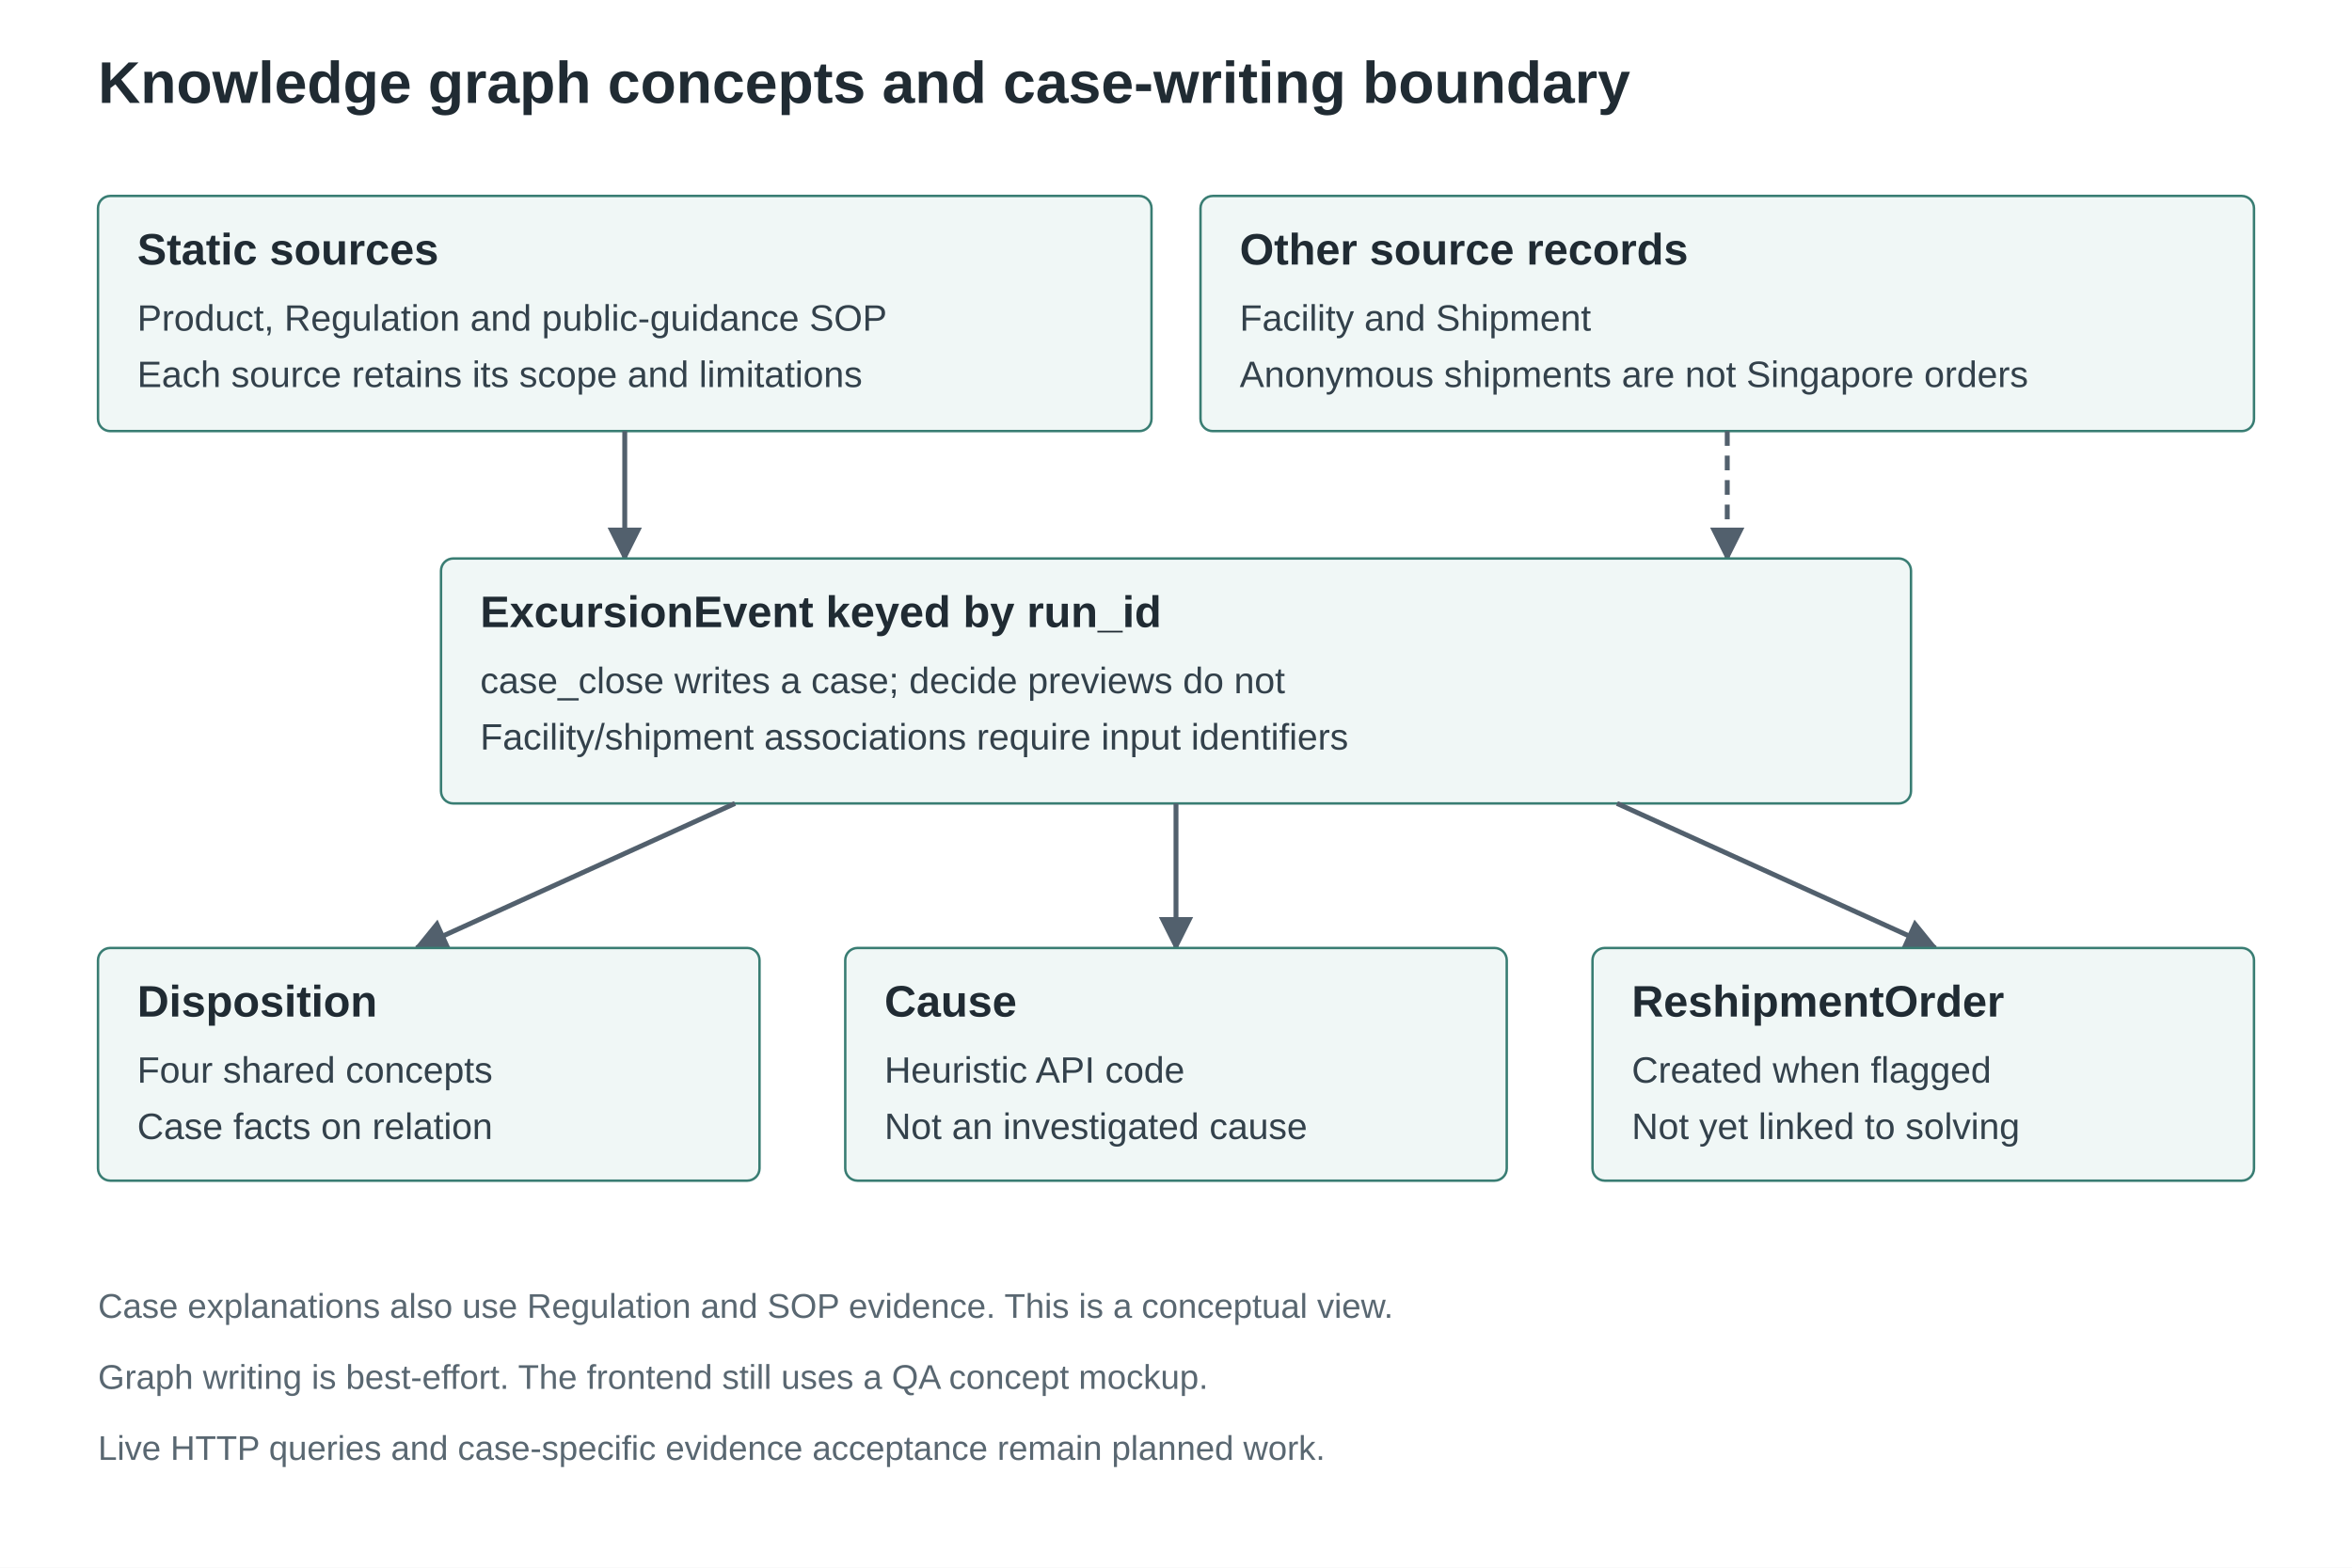
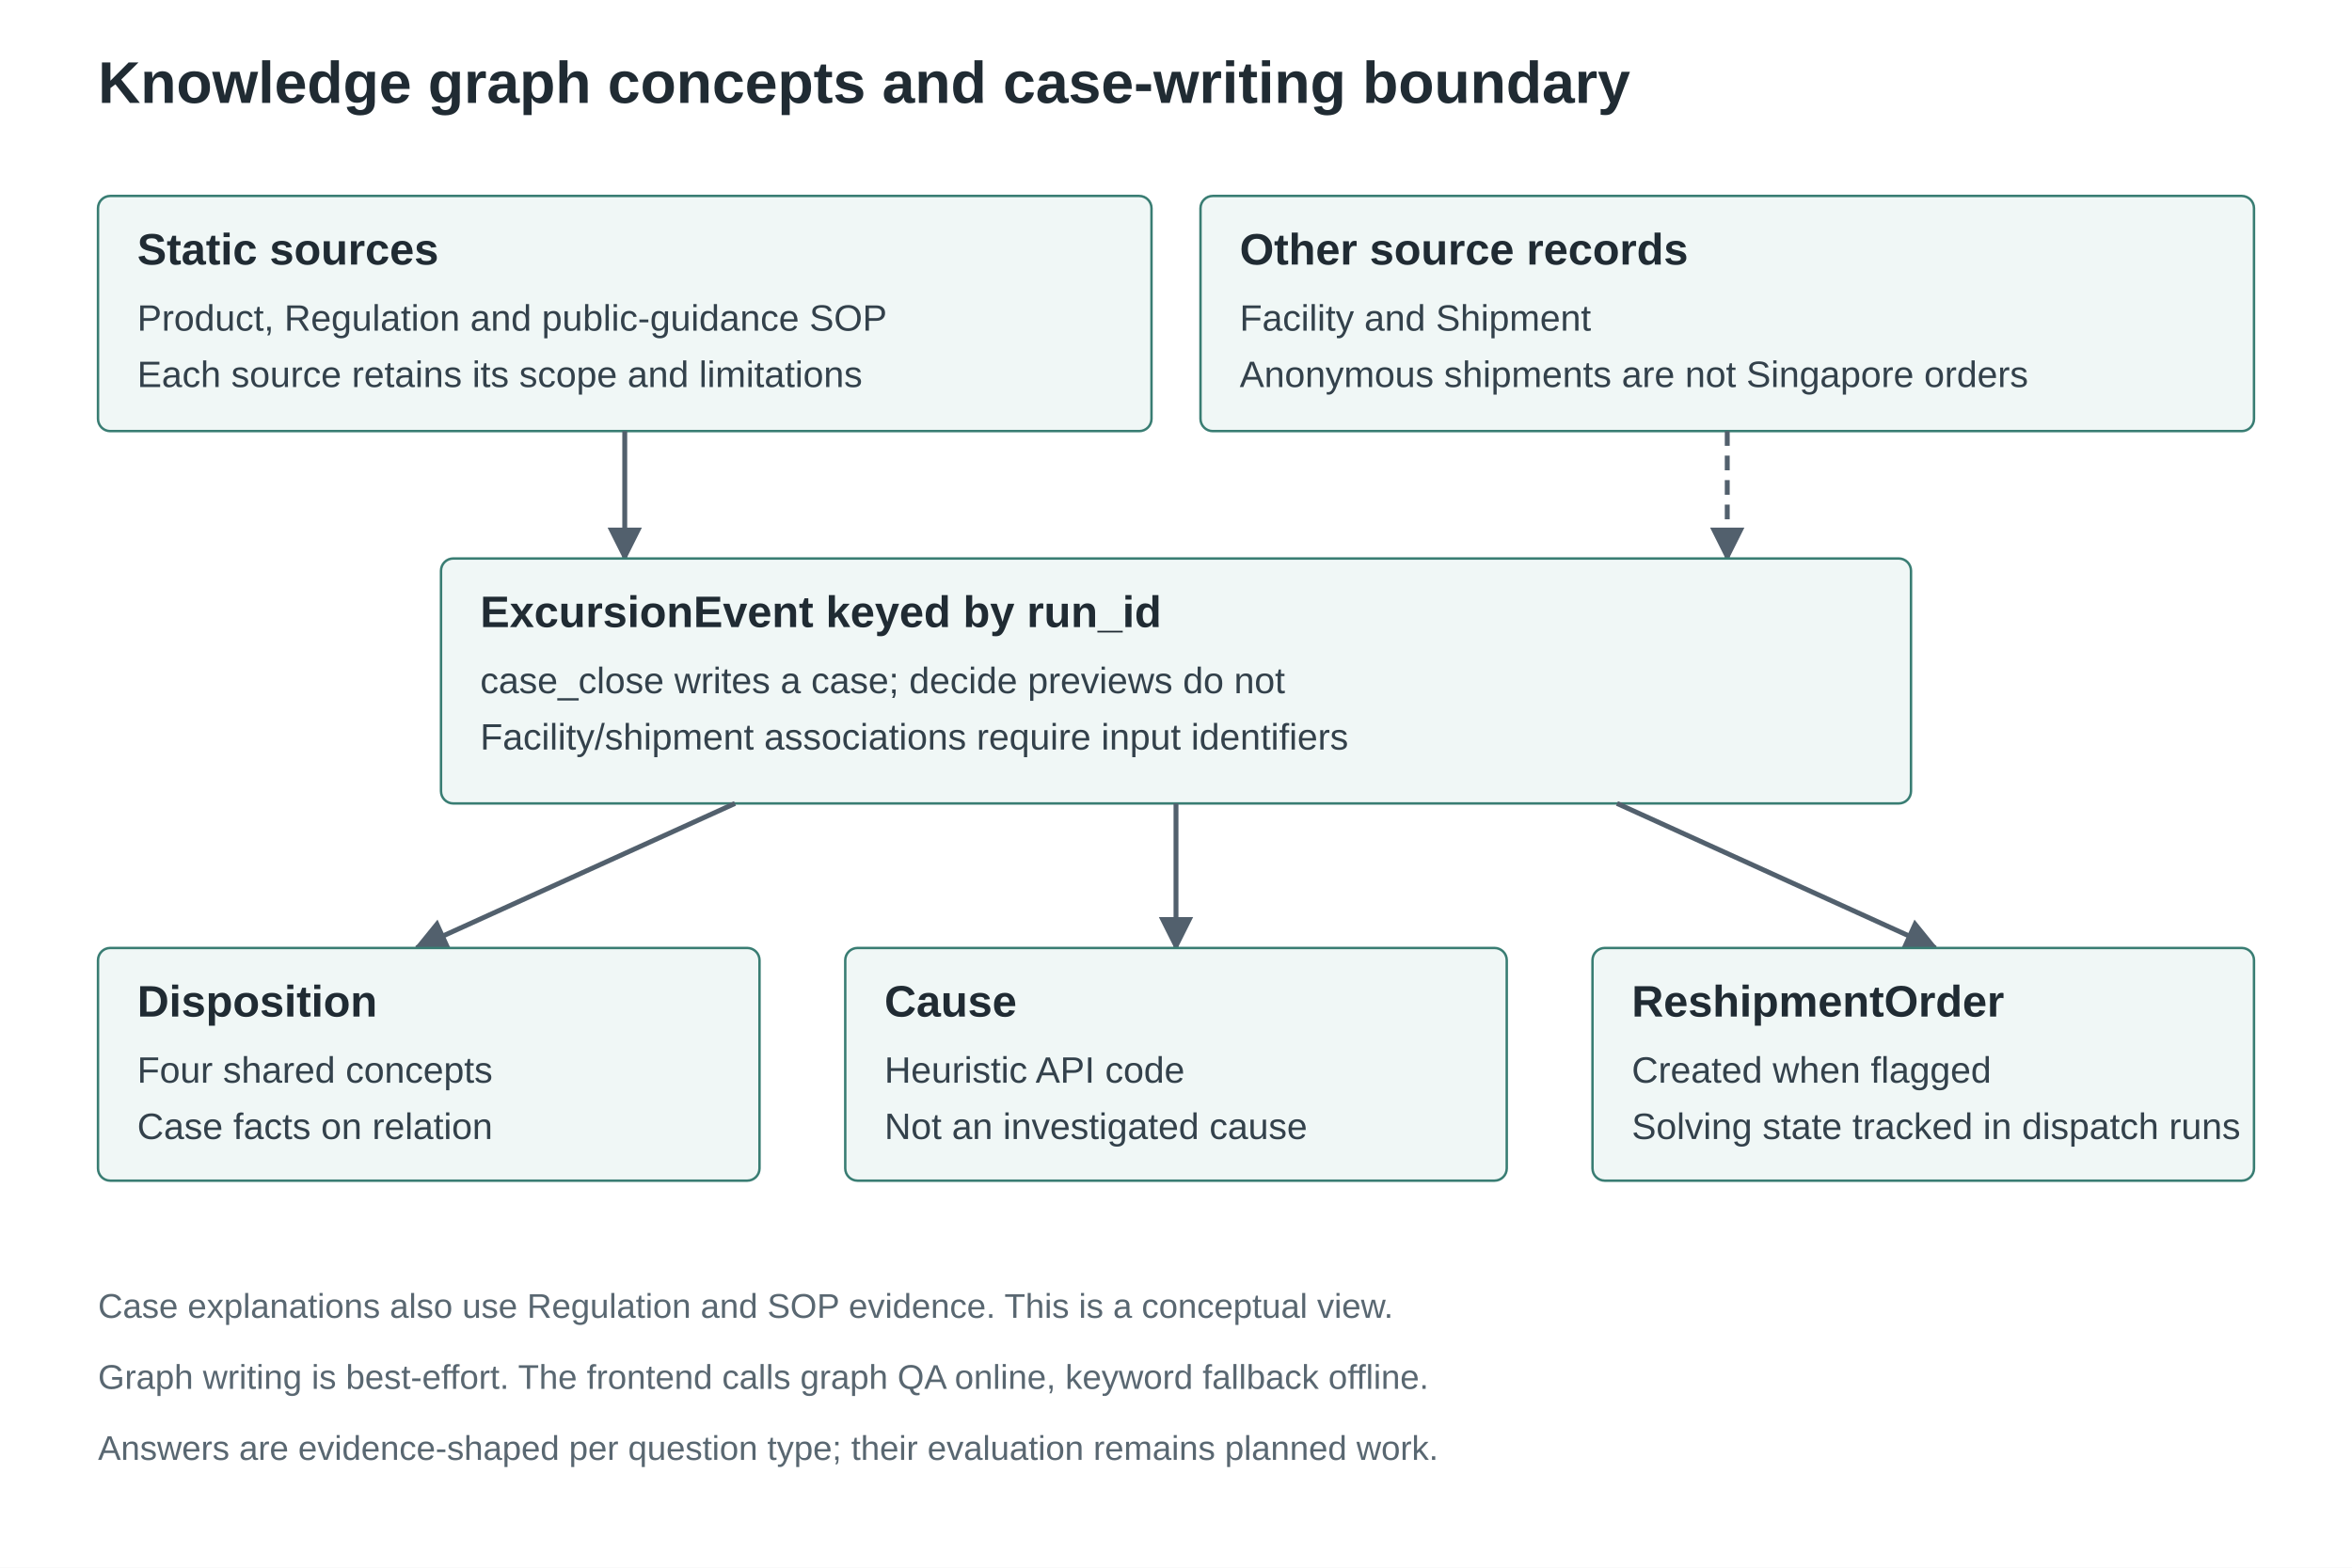
<svg xmlns="http://www.w3.org/2000/svg" viewBox="0 0 960 640" font-family="Arial, Helvetica, sans-serif" role="img" aria-label="Knowledge graph concepts and case-writing boundary">
  <rect width="960" height="640" fill="#ffffff" />
  <defs>
    <marker id="arrow" viewBox="0 0 10 10" refX="9" refY="5" markerWidth="7" markerHeight="7" orient="auto-start-reverse">
      <path d="M0,0 L10,5 L0,10 z" fill="#52606d" />
    </marker>
  </defs>
  <text x="40" y="42" font-size="24" font-weight="700" fill="#202b33">Knowledge graph concepts and case-writing boundary</text>
  <rect x="40" y="80" width="430" height="96" rx="5" fill="#f0f7f6" stroke="#397d73" />
  <text x="56" y="108" font-size="18" fill="#202b33" font-weight="700">Static sources</text>
  <text x="56" y="135" font-size="15" fill="#33414b">Product, Regulation and public-guidance SOP</text>
  <text x="56" y="158" font-size="15" fill="#33414b">Each source retains its scope and limitations</text>
  <rect x="490" y="80" width="430" height="96" rx="5" fill="#f0f7f6" stroke="#397d73" />
  <text x="506" y="108" font-size="18" fill="#202b33" font-weight="700">Other source records</text>
  <text x="506" y="135" font-size="15" fill="#33414b">Facility and Shipment</text>
  <text x="506" y="158" font-size="15" fill="#33414b">Anonymous shipments are not Singapore orders</text>
  <line x1="255" y1="176" x2="255" y2="228" stroke="#52606d" stroke-width="2" marker-end="url(#arrow)" />
  <line x1="705" y1="176" x2="705" y2="228" stroke="#52606d" stroke-width="2" stroke-dasharray="6 4" marker-end="url(#arrow)" />
  <rect x="180" y="228" width="600" height="100" rx="5" fill="#f0f7f6" stroke="#397d73" />
  <text x="196" y="256" font-size="18" fill="#202b33" font-weight="700">ExcursionEvent keyed by run_id</text>
  <text x="196" y="283" font-size="15" fill="#33414b">case_close writes a case; decide previews do not</text>
  <text x="196" y="306" font-size="15" fill="#33414b">Facility/shipment associations require input identifiers</text>
  <line x1="300" y1="328" x2="170" y2="387" stroke="#52606d" stroke-width="2" marker-end="url(#arrow)" />
  <line x1="480" y1="328" x2="480" y2="387" stroke="#52606d" stroke-width="2" marker-end="url(#arrow)" />
  <line x1="660" y1="328" x2="790" y2="387" stroke="#52606d" stroke-width="2" marker-end="url(#arrow)" />
  <rect x="40" y="387" width="270" height="95" rx="5" fill="#f0f7f6" stroke="#397d73" />
  <text x="56" y="415" font-size="18" fill="#202b33" font-weight="700">Disposition</text>
  <text x="56" y="442" font-size="15" fill="#33414b">Four shared concepts</text>
  <text x="56" y="465" font-size="15" fill="#33414b">Case facts on relation</text>
  <rect x="345" y="387" width="270" height="95" rx="5" fill="#f0f7f6" stroke="#397d73" />
  <text x="361" y="415" font-size="18" fill="#202b33" font-weight="700">Cause</text>
  <text x="361" y="442" font-size="15" fill="#33414b">Heuristic API code</text>
  <text x="361" y="465" font-size="15" fill="#33414b">Not an investigated cause</text>
  <rect x="650" y="387" width="270" height="95" rx="5" fill="#f0f7f6" stroke="#397d73" />
  <text x="666" y="415" font-size="18" fill="#202b33" font-weight="700">ReshipmentOrder</text>
  <text x="666" y="442" font-size="15" fill="#33414b">Created when flagged</text>
-   <text x="666" y="465" font-size="15" fill="#33414b">Not yet linked to solving</text>
+   <text x="666" y="465" font-size="15" fill="#33414b">Solving state tracked in dispatch runs</text>
  <text x="40" y="538" font-size="14" fill="#596771">Case explanations also use Regulation and SOP evidence. This is a conceptual view.</text>
-   <text x="40" y="567" font-size="14" fill="#596771">Graph writing is best-effort. The frontend still uses a QA concept mockup.</text>
-   <text x="40" y="596" font-size="14" fill="#596771">Live HTTP queries and case-specific evidence acceptance remain planned work.</text>
+   <text x="40" y="567" font-size="14" fill="#596771">Graph writing is best-effort. The frontend calls graph QA online, keyword fallback offline.</text>
+   <text x="40" y="596" font-size="14" fill="#596771">Answers are evidence-shaped per question type; their evaluation remains planned work.</text>
</svg>
